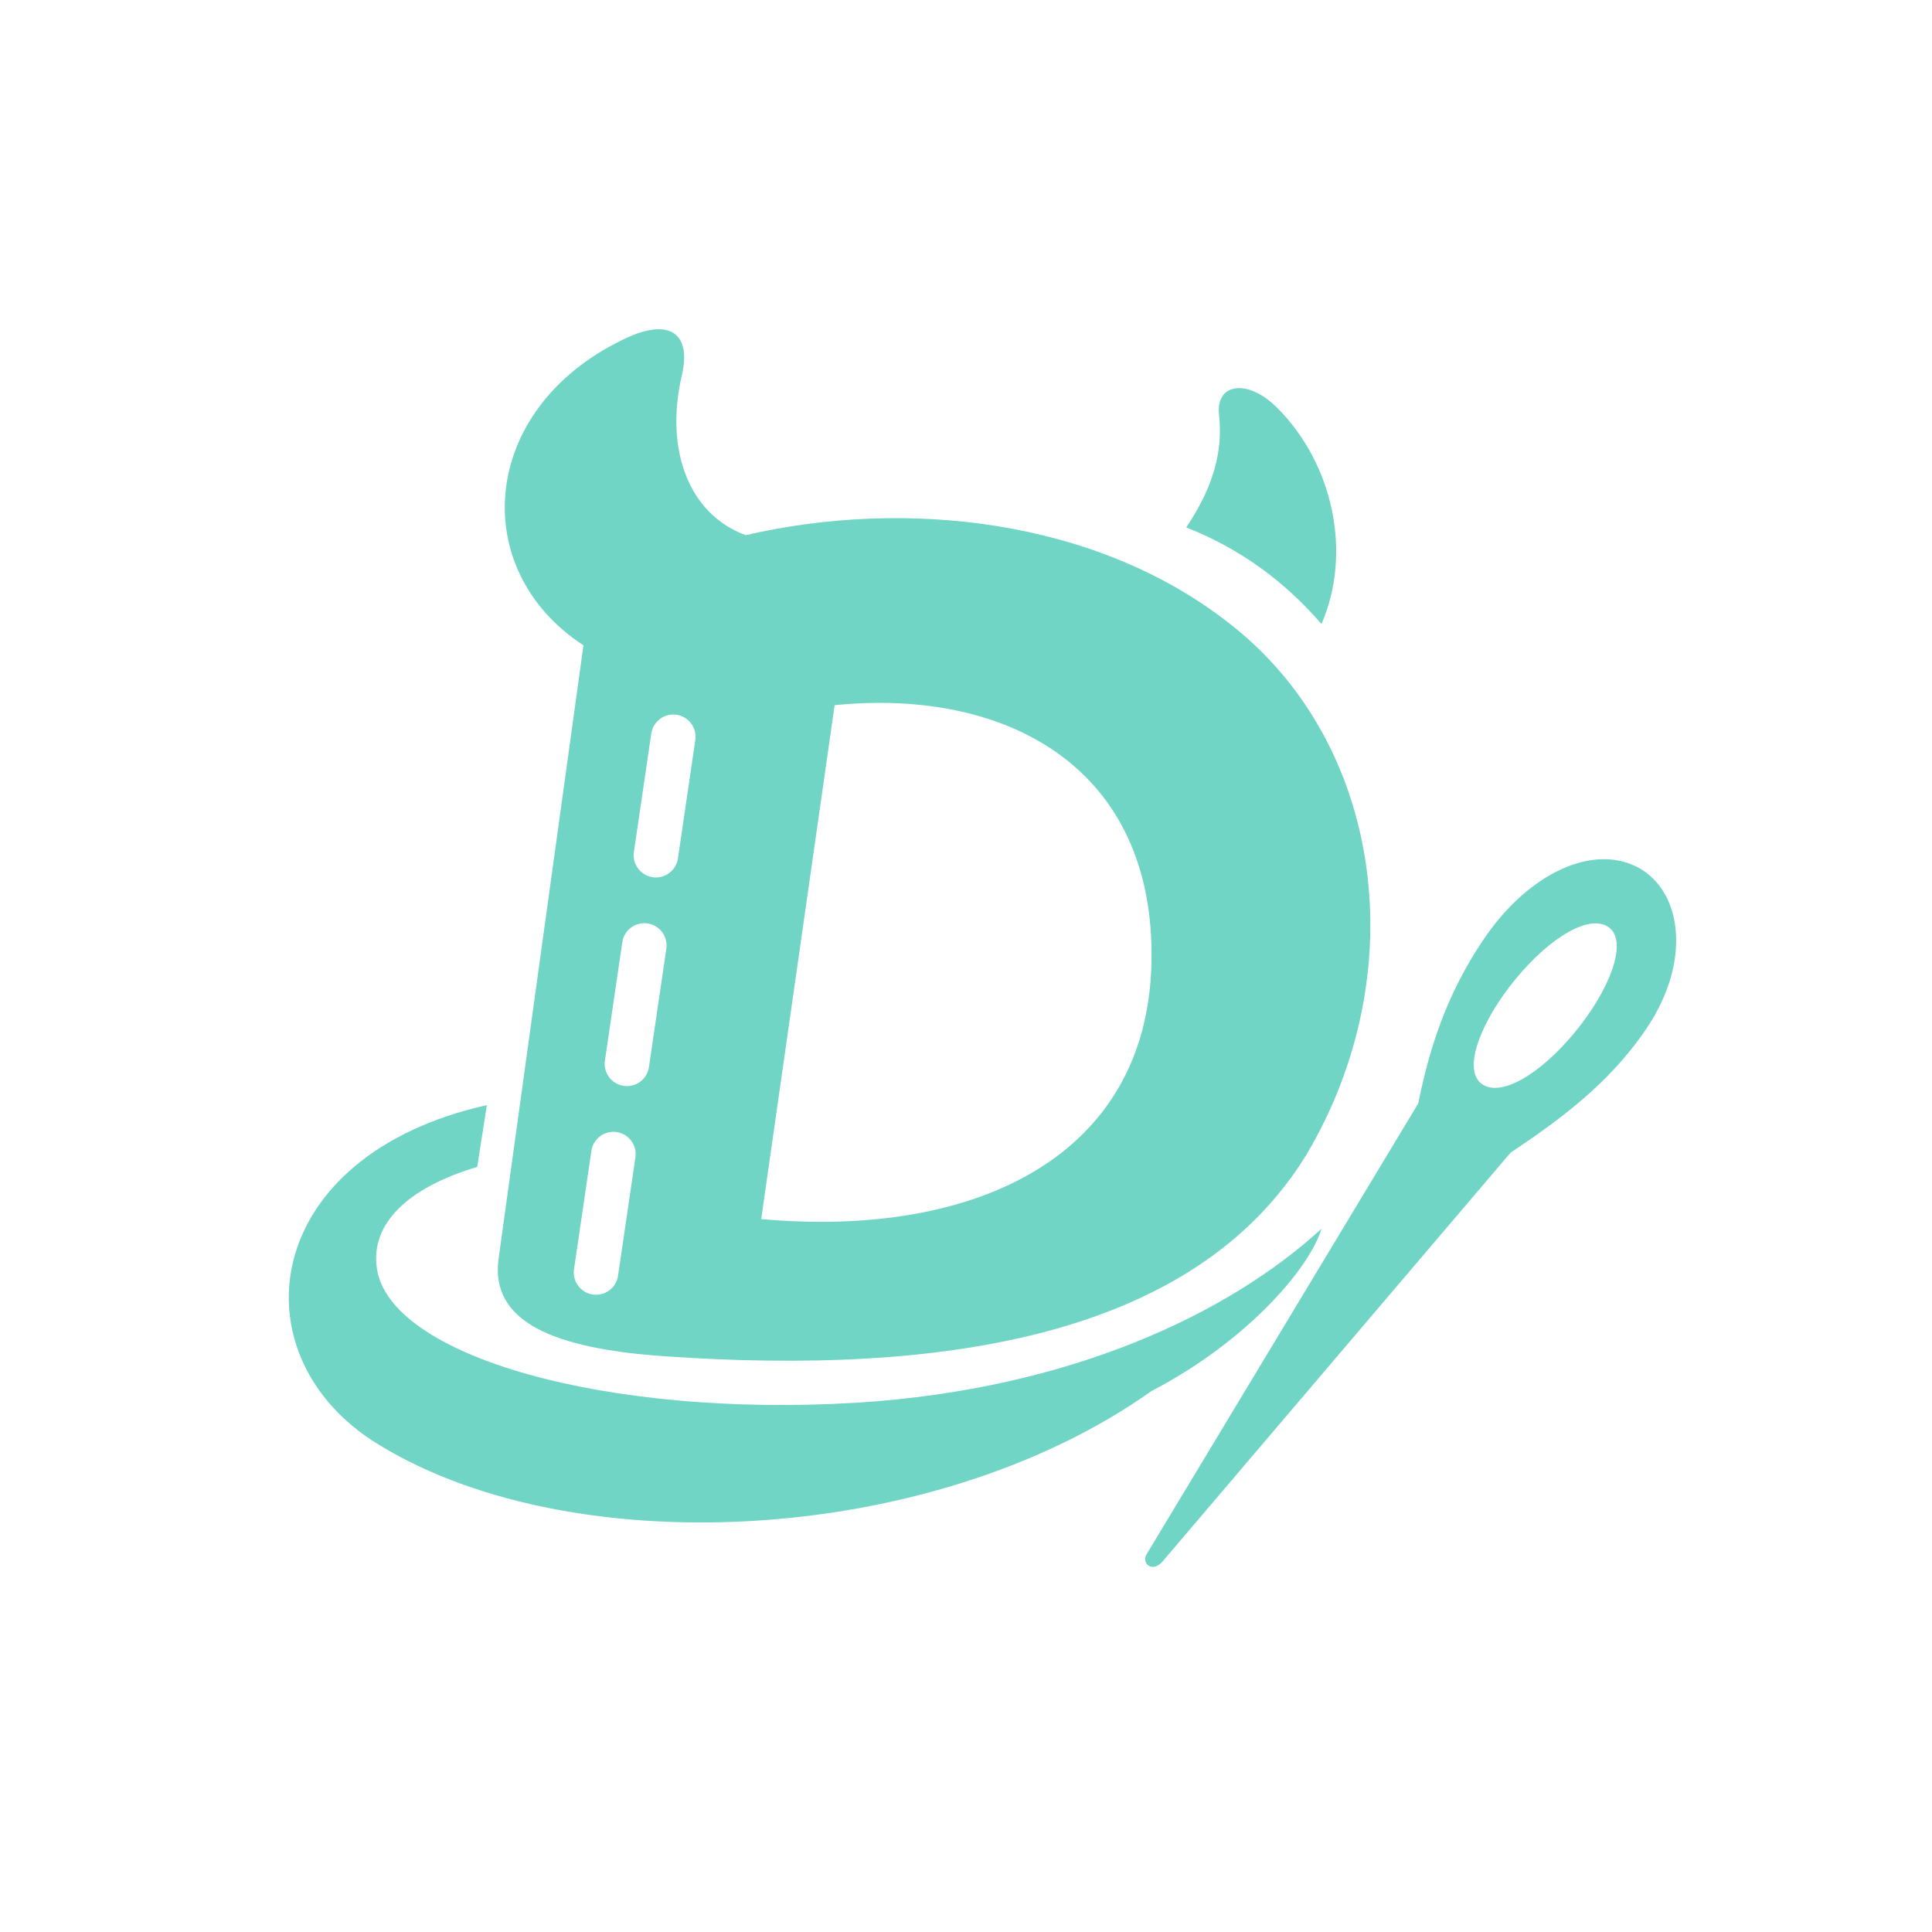
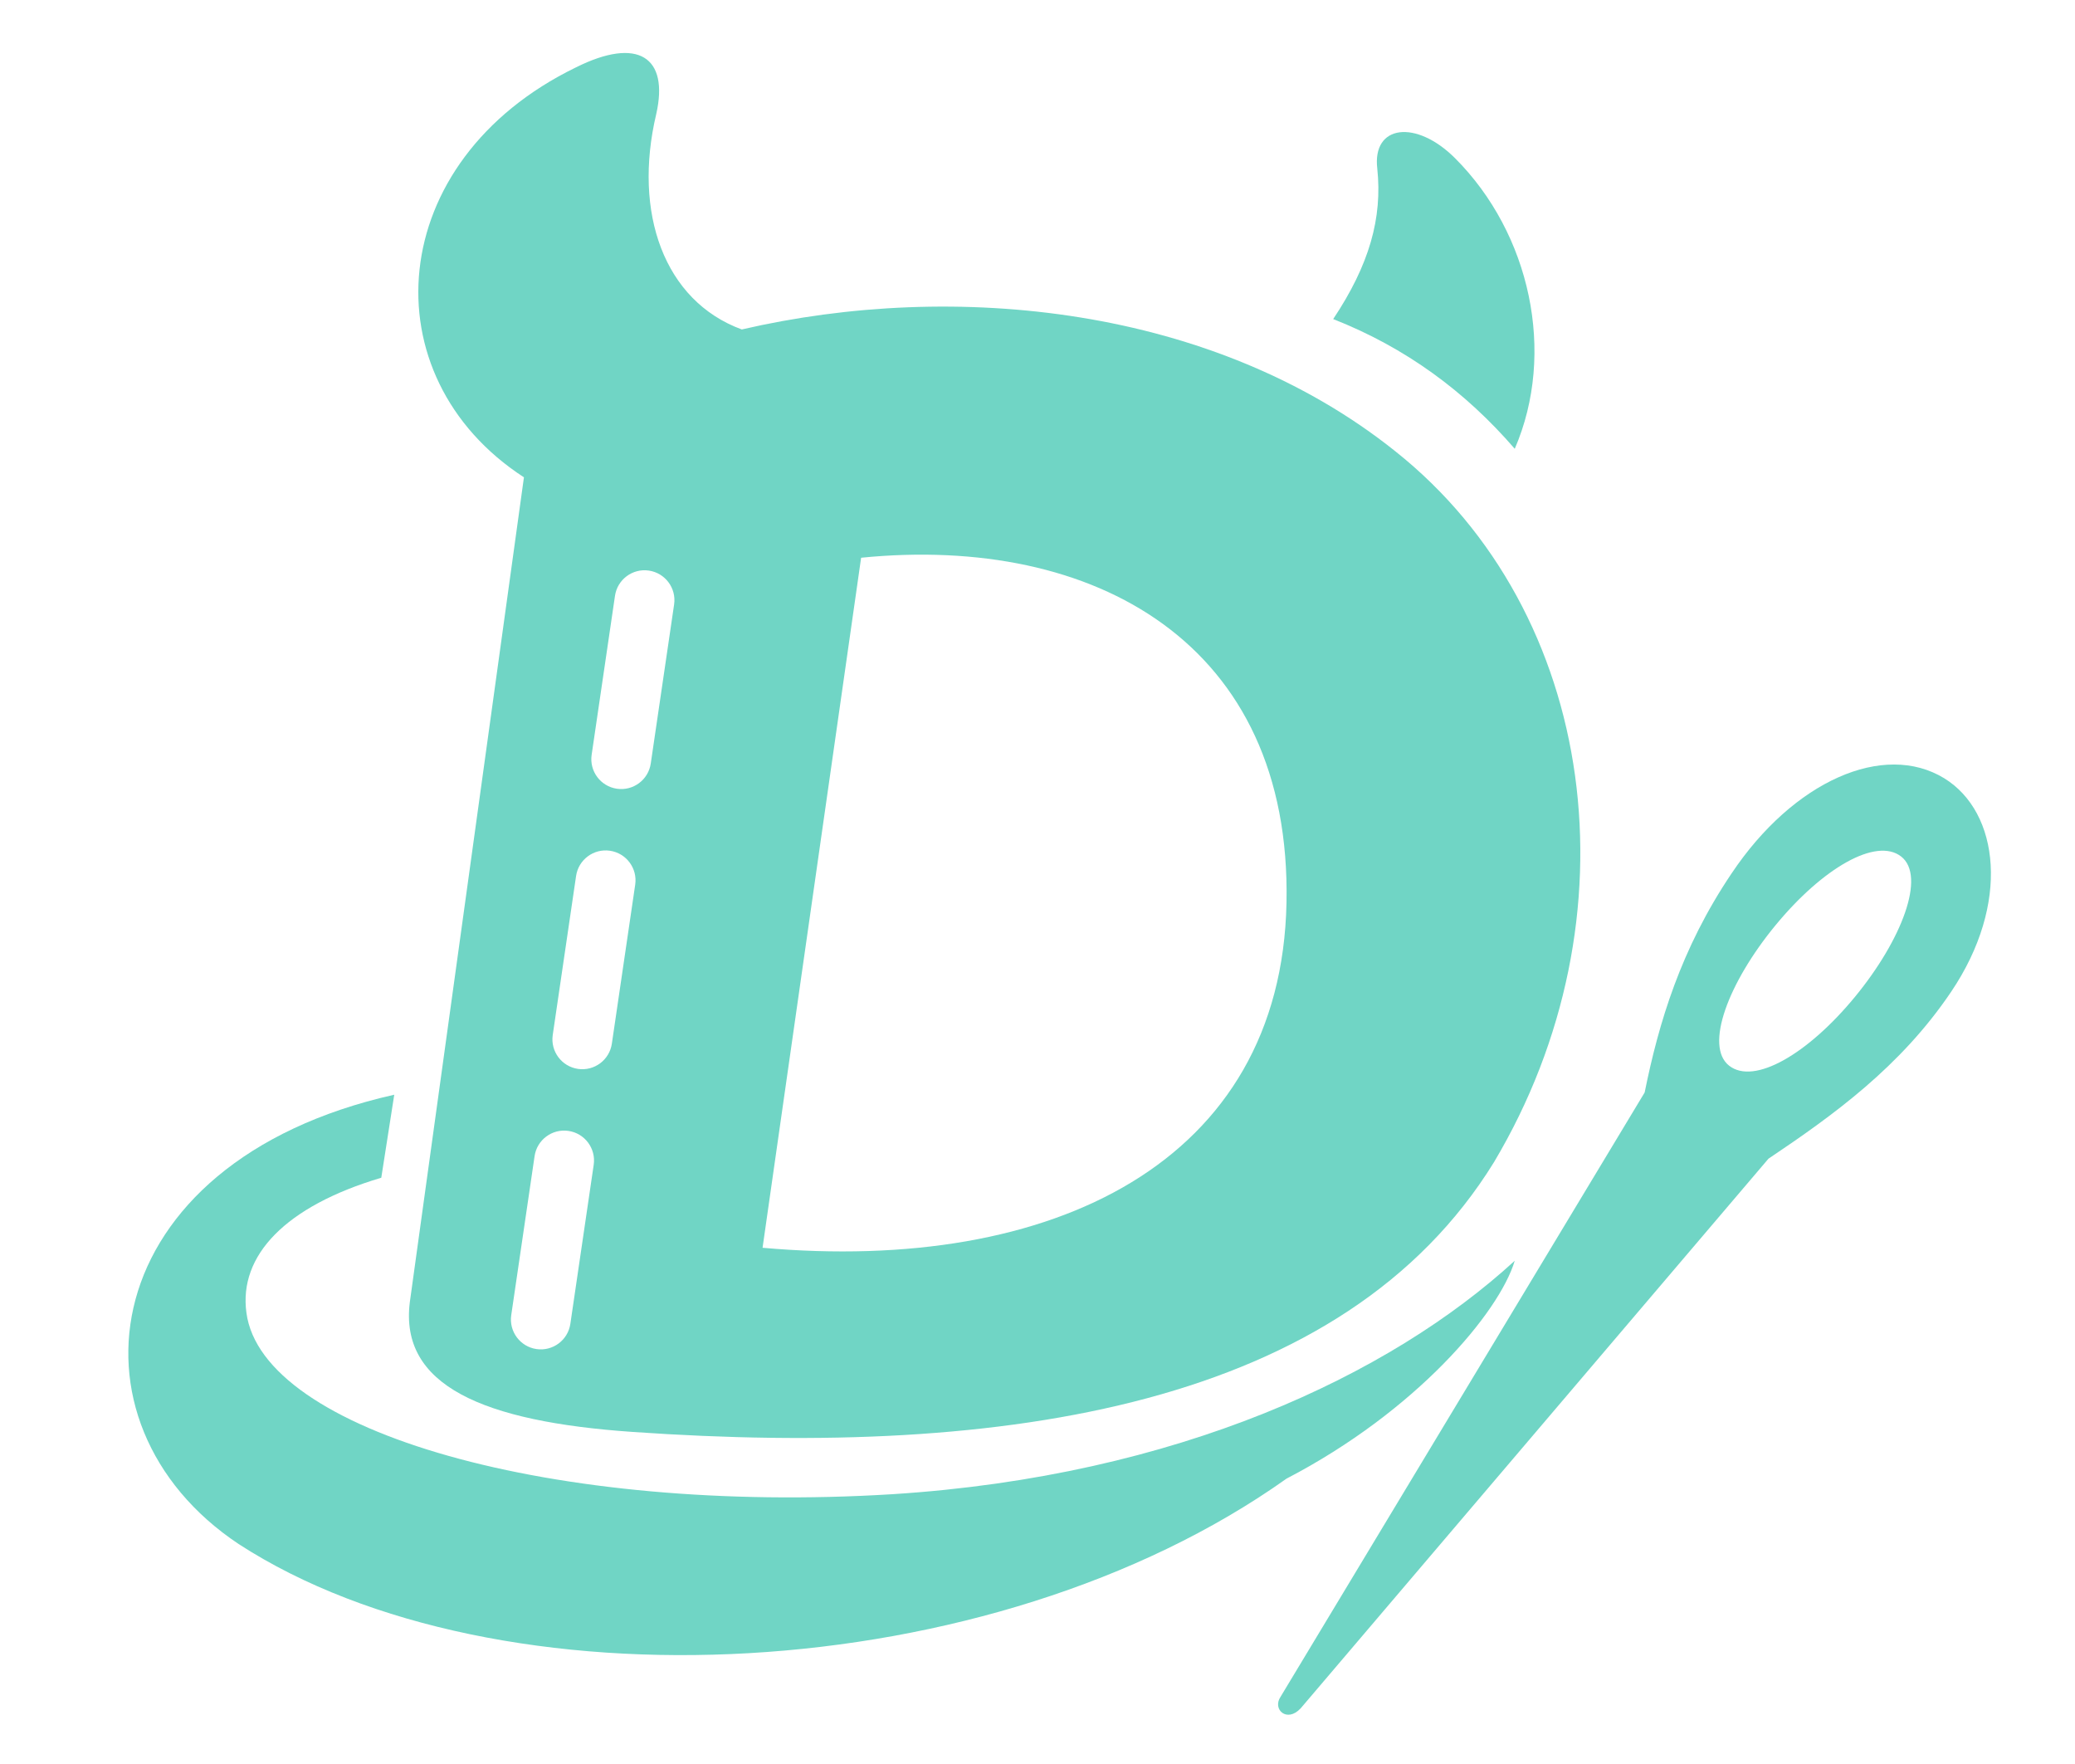
- <svg xmlns="http://www.w3.org/2000/svg" viewBox="0 0 1000 1000" width="100%" height="100%">
+ <svg xmlns="http://www.w3.org/2000/svg" viewBox="100 150 800 680" width="100%" height="100%">
  <g fill="#70D5C5" fill-rule="evenodd">
    <g>
      <animateTransform attributeName="transform" type="translate" values="0 0;0 -7;0 0" keyTimes="0;0.5;1" keySplines="0.42 0 0.58 1;0.42 0 0.58 1" calcMode="spline" dur="3.2s" repeatCount="indefinite" />
      <g transform="translate(460 490)">
        <g>
          <animateTransform attributeName="transform" type="scale" values="1 1;1.015 0.988;1 1" keyTimes="0;0.5;1" keySplines="0.42 0 0.58 1;0.42 0 0.58 1" calcMode="spline" dur="3.2s" repeatCount="indefinite" />
          <animateTransform attributeName="transform" type="rotate" values="0;-0.8;0" keyTimes="0;0.5;1" keySplines="0.42 0 0.58 1;0.42 0 0.58 1" calcMode="spline" dur="3.2s" repeatCount="indefinite" additive="sum" />
          <g transform="translate(-460 -490)">
            <path d="M 302 334 C 242 295, 248 212, 322 176 C 346 164, 358 172, 353 194 C 344 232, 356 266, 386 277 C 468 258, 568 268, 638 324 C 716 386, 732 504, 676 598 C 618 692, 488 712, 344 702 C 286 698, 254 684, 258 652 L 302 334 Z M 432 365 L 394 631 C 506 641, 594 598, 596 498 C 598 398, 522 356, 432 365 Z M 337.1 379.7 A 11.5 11.5 0 0 1 359.9 383.0 L 350.9 444.3 A 11.5 11.5 0 0 1 328.1 441.0 Z M 322.1 487.7 A 11.5 11.5 0 0 1 344.9 491.0 L 335.9 552.3 A 11.5 11.5 0 0 1 313.1 549.0 Z M 306.1 595.7 A 11.5 11.5 0 0 1 328.9 599.0 L 319.9 660.3 A 11.5 11.5 0 0 1 297.1 657.0 Z" />
          </g>
        </g>
      </g>
    </g>
    <g>
      <animateTransform attributeName="transform" type="rotate" values="0 635 295;0 635 295;9 635 295;-5 635 295;6 635 295;0 635 295" keyTimes="0;0.65;0.74;0.82;0.90;1" keySplines="0.42 0 0.58 1;0.42 0 0.58 1;0.42 0 0.58 1;0.42 0 0.58 1;0.42 0 0.58 1" calcMode="spline" dur="3.2s" repeatCount="indefinite" />
      <animateTransform attributeName="transform" type="translate" values="0 0;0 0;0 -4;0 1;0 -2;0 0" keyTimes="0;0.65;0.74;0.82;0.90;1" keySplines="0.42 0 0.58 1;0.42 0 0.58 1;0.42 0 0.58 1;0.42 0 0.58 1;0.42 0 0.58 1" calcMode="spline" dur="3.2s" repeatCount="indefinite" additive="sum" />
      <path d="M 614 273 C 628 252, 633 234, 631 215 C 629 198, 646 196, 661 211 C 690 240, 700 286, 684 323 C 665 301, 642 284, 614 273 Z" />
    </g>
    <g>
      <animateTransform attributeName="transform" type="rotate" values="0 252 588;-7.5 252 588;1.5 252 588;6.8 252 588;0 252 588" keyTimes="0;0.25;0.5;0.75;1" keySplines="0.42 0 0.58 1;0.42 0 0.58 1;0.42 0 0.58 1;0.42 0 0.58 1" calcMode="spline" dur="2.1s" repeatCount="indefinite" />
      <animateTransform attributeName="transform" type="translate" values="0 0;0 -4;0 0;0 4;0 0" keyTimes="0;0.25;0.5;0.75;1" keySplines="0.42 0 0.58 1;0.42 0 0.58 1;0.42 0 0.58 1;0.42 0 0.58 1" calcMode="spline" dur="2.1s" repeatCount="indefinite" additive="sum" />
      <path d="M 252 572 L 247 604 C 210 615, 192 634, 195 656 C 201 702, 314 734, 444 726 C 554 719, 636 680, 684 636 C 678 656, 646 694, 596 720 C 482 801, 292 810, 192 745.2 C 122 698.6, 136 598, 252 572 Z" />
    </g>
    <g>
      <animateTransform attributeName="transform" type="translate" values="0 0;-6 -11;0 0" keyTimes="0;0.5;1" keySplines="0.42 0 0.58 1;0.42 0 0.58 1" calcMode="spline" dur="2.6s" repeatCount="indefinite" />
      <animateTransform attributeName="transform" type="rotate" values="0 730 630;-4.5 730 630;0 730 630" keyTimes="0;0.5;1" keySplines="0.42 0 0.58 1;0.42 0 0.58 1" calcMode="spline" dur="2.6s" repeatCount="indefinite" additive="sum" />
      <path d="M 603 811 C 600 816, 606 821, 611 815 L 780 594 C 804 576, 829 556, 847 526 C 868 491, 862 456, 840 444 C 816 431, 782 448, 760 485 C 742 515, 735 544, 731 571 L 603 811 Z M 825 475 C 835 482, 827 507, 810 530 C 793 553, 773 566, 763 559 C 753 552, 761 527, 778 504 C 795 481, 815 468, 825 475 Z" transform="rotate(3 730 630)" />
    </g>
  </g>
</svg>
